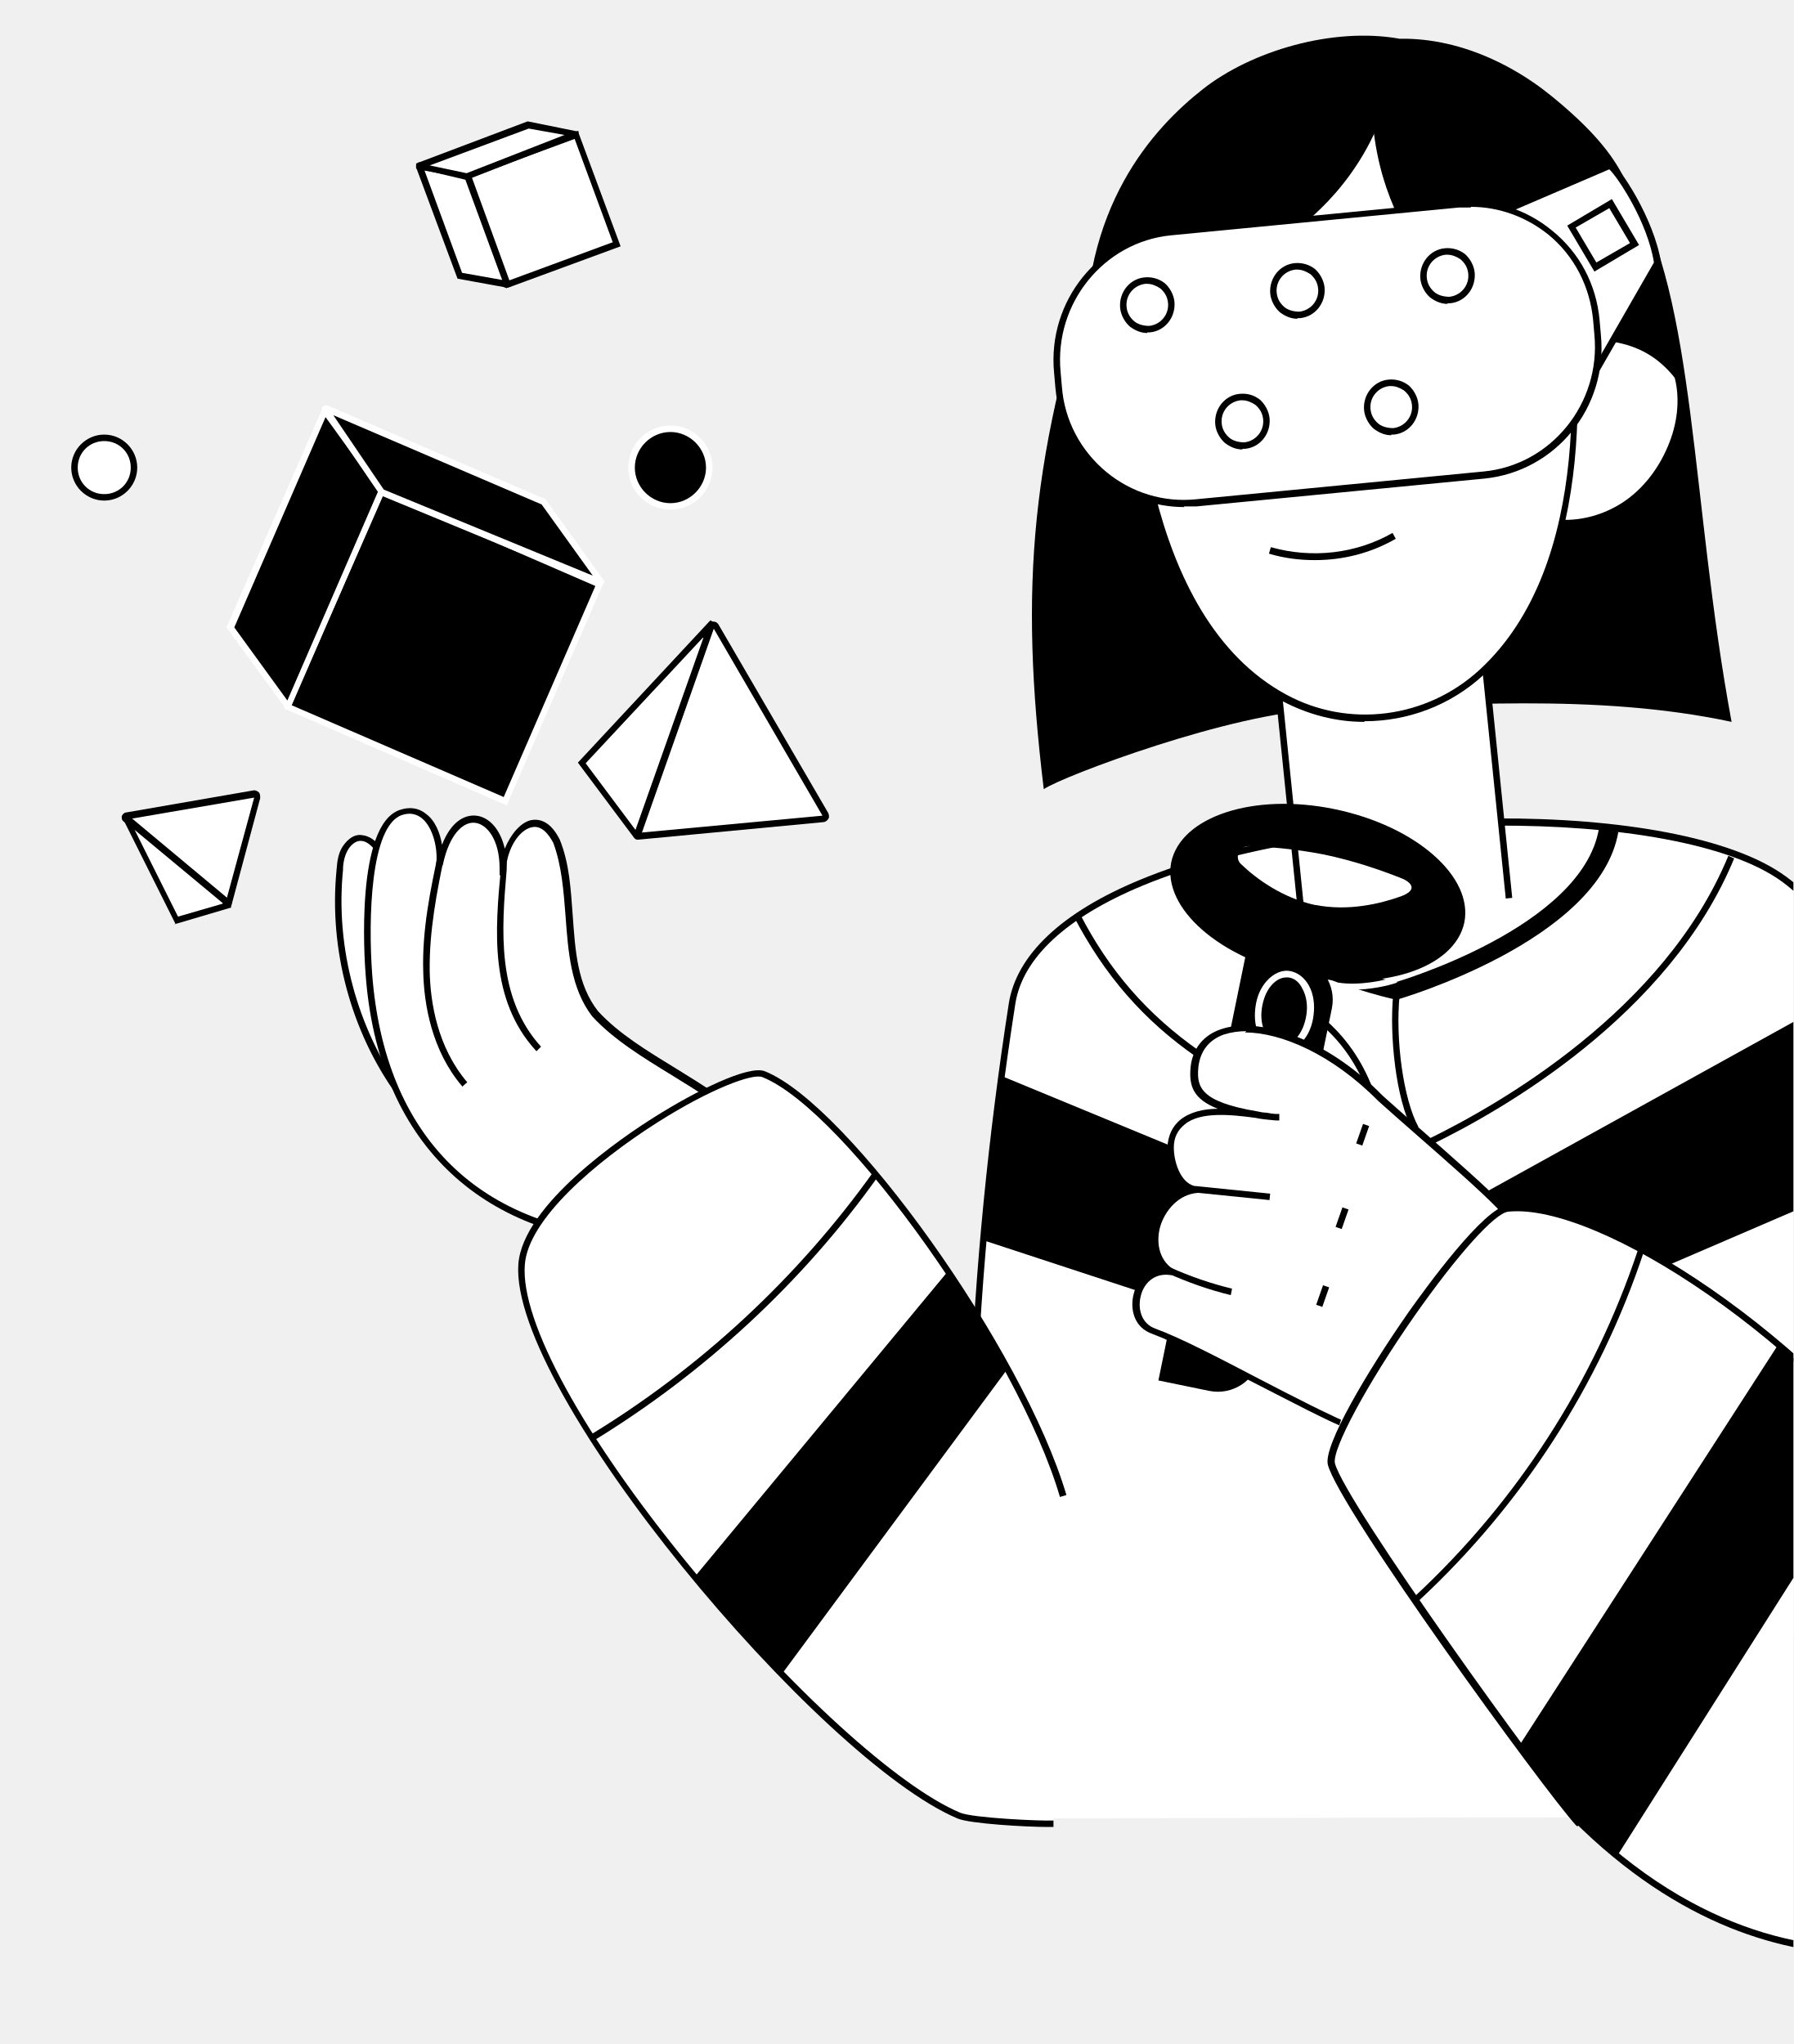
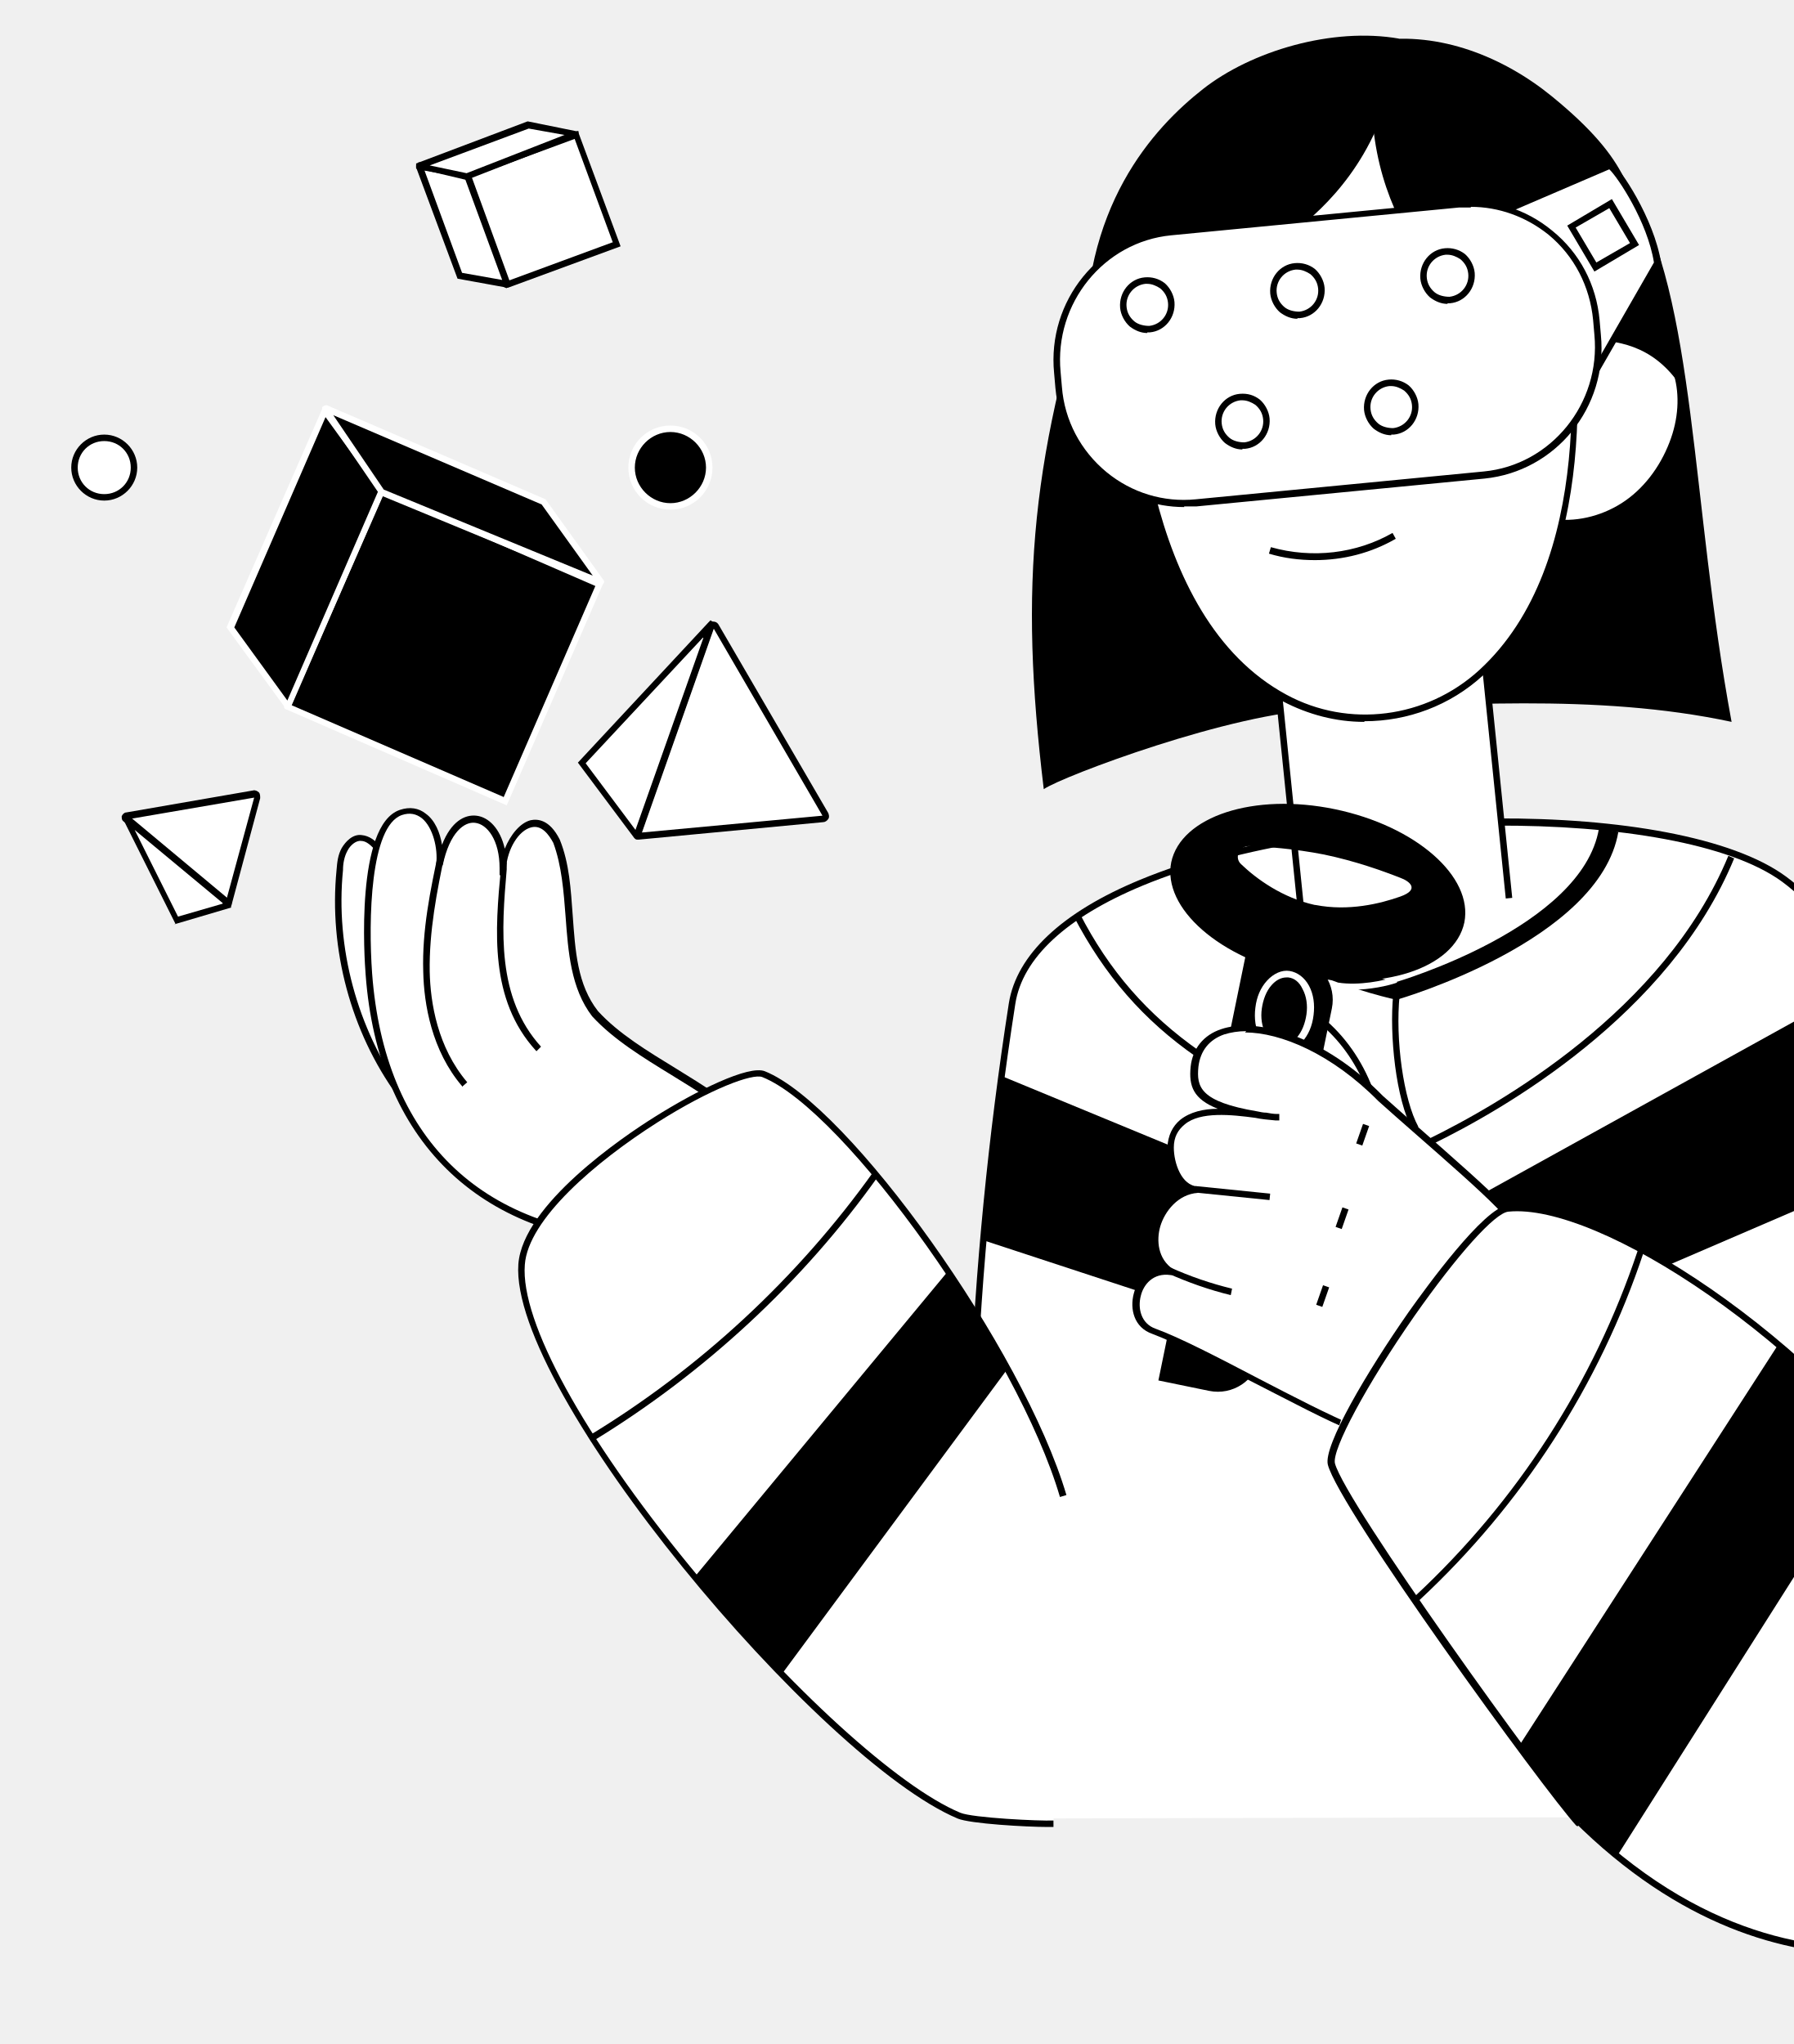
<svg xmlns="http://www.w3.org/2000/svg" width="665" height="758" viewBox="0 0 665 758" fill="none">
-   <g clip-path="url(#clip0_2986_150)">
+   <g clipPath="url(#clip0_2986_150)">
    <path d="M145.903 329.362C146.383 326.724 141.824 311.607 134.145 310.889C131.507 310.648 129.107 312.807 127.907 314.965C126.707 317.365 126.228 320.006 125.99 322.644C123.111 351.679 131.266 381.91 148.3 405.665L145.903 329.362Z" fill="white" />
    <path d="M147.342 406.385L149.262 404.944C132.466 381.43 124.307 351.437 127.187 322.644C127.187 320.244 127.669 317.606 128.866 315.448C129.828 313.527 131.986 311.607 133.907 311.848C135.824 311.848 137.745 313.527 139.666 315.927C143.262 320.727 144.942 327.682 144.704 329.123L147.103 329.603C147.583 327.444 145.424 319.765 141.583 314.727C139.424 311.607 136.786 309.927 134.145 309.689C130.786 309.21 128.148 312.089 126.707 314.486C125.269 317.127 125.028 319.765 124.79 322.644C121.91 351.917 130.066 382.63 147.342 406.385Z" fill="black" />
    <path d="M237.555 460.13C180.931 457.733 141.583 425.34 136.786 361.037C135.107 340.161 136.066 305.13 148.783 301.051C159.579 297.451 163.897 311.848 162.938 320.486C168.217 294.093 187.649 301.051 186.452 324.086C185.731 310.889 198.448 296.251 206.124 311.607C214.042 332.244 206.845 358.158 220.521 375.672C242.355 399.426 286.742 408.064 292.5 444.775C271.145 454.133 250.752 460.371 237.314 459.892L237.555 460.13Z" fill="white" />
    <path d="M239.476 461.33C251.952 461.33 269.945 456.292 293.218 446.216L294.179 445.733V444.775C290.341 420.54 270.186 408.303 250.752 396.306C240.193 389.83 229.397 383.351 221.721 374.951C214.042 365.113 213.324 352.637 212.362 339.441C211.645 329.844 211.162 320.244 207.566 311.368C203.724 303.689 199.166 303.689 196.769 304.169C192.928 305.13 189.331 309.448 187.169 314.727C185.49 307.289 181.172 302.969 176.614 302.489C172.296 302.01 167.255 304.651 163.897 313.289C163.179 308.727 161.259 304.169 157.9 301.769C155.259 299.61 151.9 299.131 148.303 300.331C131.748 305.848 135.107 355.758 135.586 361.516C140.145 422.699 177.334 459.171 237.314 461.571C238.035 461.571 238.755 461.571 239.235 461.571L239.476 461.33ZM291.3 444.295C268.028 454.371 249.311 459.412 237.555 458.933C177.814 456.533 142.545 421.74 137.986 361.037C136.545 341.12 137.266 306.33 149.021 302.251C151.9 301.289 154.3 301.769 156.459 303.451C160.538 306.81 162.459 314.727 161.738 320.486L164.138 320.965C166.776 308.489 172.293 304.651 176.135 305.13C180.693 305.61 185.252 311.607 185.252 321.924C185.252 322.886 185.252 323.606 185.252 324.565H187.652C187.652 323.606 187.652 322.886 187.652 321.924C188.131 314.968 192.21 308.01 197.007 306.81C200.848 305.848 203.486 309.448 205.166 312.568C208.283 320.965 209.004 330.562 209.724 339.92C210.683 352.878 211.645 366.554 219.562 376.872C227.479 385.509 238.514 392.227 249.073 398.706C267.786 410.223 287.221 421.981 291.059 444.536L291.3 444.295Z" fill="black" />
    <path d="M171.335 403.026L173.255 401.347C162.217 388.389 159.579 371.833 159.338 360.316C159.1 345.44 161.979 330.562 165.097 315.927L162.697 315.448C159.579 330.082 156.459 344.958 156.938 360.316C157.179 372.313 160.059 389.589 171.335 402.785V403.026ZM198.928 389.83L200.607 388.147C184.052 369.913 185.972 344.72 187.89 322.406V319.765H185.731V322.165C183.572 344.958 181.414 370.633 198.686 389.589L198.928 389.83Z" fill="black" />
    <path d="M228.438 90.383L213.562 49.833L173.014 64.709L187.649 105.259L228.2 90.383H228.438Z" fill="white" />
    <path d="M187.89 106.698H188.369L230.117 91.342L214.283 48.633L171.576 64.469L186.931 106.458L187.89 106.938V106.698ZM227 89.903L188.61 104.059L174.693 65.669L213.083 51.512L227.238 89.903H227Z" fill="black" />
    <path d="M187.89 105.259L173.255 65.189L155.738 62.07L170.617 102.62L187.89 105.739C187.89 105.739 188.131 105.739 187.89 105.499V105.259Z" fill="white" />
    <path d="M188.131 106.699L188.849 105.979C189.09 105.499 189.331 105.019 189.09 104.539L174.214 63.749H173.493L155.259 60.15L154.3 61.35V62.07L169.655 103.34L188.131 106.699ZM172.296 65.909L186.211 103.82L171.335 101.18L157.421 63.269L172.296 65.909Z" fill="black" />
    <path d="M213.321 49.353L195.807 45.994L155.259 61.11L173.014 64.949L213.321 49.353Z" fill="white" />
    <path d="M173.255 66.628L214.521 50.553V48.633H213.562L195.807 45.034H195.569L154.3 60.63V62.55H155.259L173.493 66.868L173.255 66.628ZM209.245 50.072L173.014 64.229L159.338 61.35L196.048 47.673L209.483 50.072H209.245ZM248.593 187.798C240.642 187.798 234.197 181.353 234.197 173.402C234.197 165.451 240.642 159.005 248.593 159.005C256.544 159.005 262.99 165.451 262.99 173.402C262.99 181.353 256.544 187.798 248.593 187.798Z" fill="black" />
    <path d="M248.593 188.998C257.231 188.998 264.187 182.04 264.187 173.402C264.187 164.764 257.231 157.806 248.593 157.806C239.955 157.806 232.997 164.764 232.997 173.402C232.997 182.04 239.955 188.998 248.593 188.998ZM248.593 160.206C255.79 160.206 261.79 166.204 261.79 173.402C261.79 180.6 255.79 186.599 248.593 186.599C241.393 186.599 235.397 180.6 235.397 173.402C235.397 166.204 241.393 160.206 248.593 160.206ZM38.655 184.439C32.558 184.439 27.617 179.498 27.617 173.402C27.617 167.306 32.558 162.365 38.655 162.365C44.749 162.365 49.69 167.306 49.69 173.402C49.69 179.498 44.749 184.439 38.655 184.439Z" fill="white" />
    <path d="M38.655 185.639C45.373 185.639 50.89 180.12 50.89 173.402C50.89 166.684 45.373 161.165 38.655 161.165C31.935 161.165 26.417 166.684 26.417 173.402C26.417 180.12 31.935 185.639 38.655 185.639ZM38.655 163.564C44.172 163.564 48.49 167.883 48.49 173.402C48.49 178.92 44.172 183.24 38.655 183.24C33.135 183.24 28.817 178.92 28.817 173.402C28.817 167.883 33.135 163.564 38.655 163.564ZM187.411 296.972L222.441 216.352L141.824 181.32L106.793 261.462C106.793 261.462 106.793 261.7 106.793 261.941L187.411 296.972Z" fill="black" />
    <path d="M106.314 263.141L187.89 298.651L223.879 215.872L141.104 179.881L105.355 261.7V262.42C105.593 262.9 106.073 263.141 106.314 263.141ZM186.69 295.531L107.993 261.462L142.304 183.24L220.762 217.311L186.69 295.772V295.531Z" fill="white" />
    <path d="M107.035 261.7L141.583 182.04C141.583 182.04 141.583 181.8 141.583 181.56L120.469 152.287L85.441 232.907L106.314 261.7C106.314 261.941 106.793 261.7 107.035 261.7Z" fill="black" />
    <path d="M106.073 262.9C106.314 262.9 106.555 262.9 106.793 262.9C107.273 262.9 107.755 262.42 107.993 261.941L142.545 182.28C142.545 181.8 142.545 181.08 142.545 180.6L120.949 150.847H119.51V151.567L84 232.669L105.355 261.941C105.355 261.941 105.835 262.42 106.073 262.42V262.9ZM140.383 181.8L106.555 259.779L86.879 232.669L120.71 154.686L140.383 181.8Z" fill="white" />
    <path d="M222.679 215.392L201.566 185.879L120.948 151.328C120.948 151.328 120.469 151.327 120.71 151.567L141.583 182.04L222.679 215.392C222.679 215.392 223.159 215.392 222.921 215.152L222.679 215.392Z" fill="black" />
    <path d="M140.624 183.479L221.959 217.072C222.441 217.31 223.159 217.072 223.638 216.59C224.121 216.111 224.121 215.391 223.638 214.912L202.286 185.159L121.431 150.368C120.948 150.128 120.231 150.368 119.748 150.848C119.269 151.327 119.269 152.047 119.748 152.527L140.862 183.479H140.624ZM219.8 213.472L142.303 181.56L123.589 153.967L200.845 187.078L219.8 213.472Z" fill="white" />
    <path d="M408.866 88.223C381.993 168.123 377.914 217.072 387.031 292.651C393.99 287.855 457.093 264.1 490.203 263.141C537.228 261.7 591.693 256.903 642.078 267.7C611.847 105.019 649.995 -36.546 408.866 88.463V88.223Z" fill="black" />
    <path d="M584.014 674.159C671.109 761.255 756.284 708.711 765.161 700.073C843.139 622.091 721.254 369.913 661.512 326.003C607.527 286.413 386.073 302.489 375.276 372.072C359.441 474.047 356.321 570.984 363.038 674.397L584.254 673.918L584.014 674.159Z" fill="white" />
    <path d="M691.264 724.787C695.822 724.787 699.901 724.787 703.979 724.066C736.61 720.707 760.843 705.832 765.882 700.79C785.796 680.877 794.194 648.963 790.835 605.777C782.677 498.522 705.899 356.958 662.232 325.044C622.403 295.772 494.759 296.493 422.783 326.244C393.749 338.241 376.955 354.078 374.076 372.072C358.721 470.93 354.883 567.146 361.838 674.639H364.238C357.279 566.905 361.121 470.929 376.476 372.313C379.114 355.278 395.431 340.161 423.741 328.403C493.8 299.372 622.163 298.651 660.792 326.965C703.259 358.158 780.517 501.402 788.435 606.015C791.794 648.484 783.636 679.918 764.202 699.111C744.768 718.307 738.529 718.307 703.74 721.666C674.468 724.545 630.081 718.549 584.734 673.198L583.055 674.877C622.883 714.708 662.232 724.787 691.264 724.787Z" fill="black" />
    <path d="M694.382 362.716L518.752 459.892L371.197 398.947L364.479 459.892L520.914 511.24L729.892 421.261L694.382 362.716Z" fill="black" />
    <path d="M550.101 232.965L560.235 332.745L483.373 340.552L473.239 240.772L550.101 232.965Z" fill="white" />
    <path d="M481.565 341.12L483.962 340.882L473.886 242.265L548.266 234.586L558.342 333.203L560.741 332.962L550.424 231.948L471.248 240.107L481.565 341.12Z" fill="black" />
    <path d="M581.376 126.853C586.654 119.895 596.731 117.495 604.889 120.375C613.046 123.254 619.284 130.692 621.684 139.09C624.083 147.488 623.123 156.606 620.004 164.764C616.405 174.121 610.167 182.519 601.77 187.798C593.372 193.317 582.815 195.476 573.218 193.557C583.055 172.922 586.414 149.408 581.376 126.853Z" fill="white" />
    <path d="M580.415 195.236C588.093 195.236 596.011 192.837 602.728 188.518C611.126 183.239 617.844 174.842 621.443 164.764C624.802 155.646 625.522 146.289 623.122 138.37C620.483 129.253 613.765 121.815 605.607 118.935C596.49 115.816 586.174 118.695 580.655 125.894V126.853C585.214 148.208 582.335 171.482 572.258 192.837L571.538 194.277H572.978C575.377 194.996 577.776 195.236 580.176 195.236H580.415ZM597.93 120.135C600.329 120.135 602.489 120.615 604.648 121.335C612.086 123.974 618.324 130.692 620.723 139.09C622.883 146.528 622.403 155.406 619.044 164.044C615.445 173.402 609.207 181.56 601.289 186.598C593.372 191.637 583.775 193.797 574.897 192.357C584.495 171.242 587.374 147.968 582.575 126.853C586.174 122.534 591.692 120.135 597.691 120.135H597.93Z" fill="black" />
    <path d="M579.696 97.821C587.374 145.089 588.094 213.712 548.986 249.462C528.831 267.7 500.038 271.779 476.045 258.821C425.662 231.707 417.745 152.527 418.462 103.099C418.462 92.782 421.342 82.705 426.38 73.827C466.21 4.244 561.701 12.162 579.456 97.821H579.696Z" fill="white" />
    <path d="M506.038 267.458C521.873 267.458 537.707 261.7 549.945 250.424C593.852 210.353 586.174 130.212 580.896 97.821C572.738 58.71 547.786 32.317 513.714 26.798C479.407 21.28 444.855 39.515 425.662 73.347C420.621 82.225 417.742 92.542 417.503 103.1C416.545 149.648 423.021 231.707 475.566 260.02C485.162 265.058 495.48 267.7 505.797 267.7L506.038 267.458ZM578.736 98.061C584.014 130.213 591.453 209.153 548.504 248.503C528.831 266.5 500.038 270.099 477.007 257.62C423.741 228.828 419.424 139.81 420.142 102.86C420.142 92.782 423.021 82.704 428.059 74.307C446.776 41.435 480.365 23.679 513.714 28.958C546.586 34.236 571.058 59.91 578.976 98.061H578.736Z" fill="black" />
    <path d="M487.562 173.402L488.521 171.242C484.445 169.563 480.604 167.164 477.486 164.044C487.803 155.886 494.521 143.17 495.238 129.973C495.959 116.296 490.442 102.619 480.366 93.262L478.686 94.942C488.283 103.819 493.559 116.776 492.841 129.733C492.121 142.69 485.404 155.166 475.086 162.845L473.886 163.564L474.845 164.524C478.445 168.363 483.004 171.242 487.803 173.402H487.562ZM518.514 14.561C515.876 49.593 497.879 70.707 484.683 81.984C465.969 97.82 424.941 132.852 402.628 132.852C400.228 76.706 428.059 47.193 446.055 33.036C464.049 18.88 494.041 10.002 518.752 14.321L518.514 14.561ZM487.562 207.714C498.121 207.714 508.438 205.074 517.555 199.795L516.355 197.636C502.917 205.314 486.604 207.234 471.248 202.915L470.528 205.314C476.045 206.994 481.804 207.714 487.562 207.714ZM457.331 142.929C453.224 142.929 449.893 139.599 449.893 135.491C449.893 131.383 453.224 128.053 457.331 128.053C461.438 128.053 464.769 131.383 464.769 135.491C464.769 139.599 461.438 142.929 457.331 142.929ZM526.431 139.81C522.324 139.81 518.993 136.48 518.993 132.372C518.993 128.264 522.324 124.934 526.431 124.934C530.538 124.934 533.869 128.264 533.869 132.372C533.869 136.48 530.538 139.81 526.431 139.81ZM518.273 370.633C518.273 370.633 593.132 349.037 600.09 308.489L592.892 307.289C586.654 343.999 517.793 364.154 517.793 364.154C517.793 364.154 460.69 353.596 448.455 318.565L441.497 320.485C452.052 357.196 518.273 370.872 518.273 370.872V370.633Z" fill="black" />
    <path d="M510.596 15.041C533.869 11.682 557.383 21.04 575.377 35.676C605.368 60.15 604.888 72.387 611.606 94.701C618.324 117.016 616.165 111.257 622.403 141.97C602.488 114.137 571.778 133.812 554.262 122.055C538.186 111.257 500.038 77.426 510.355 15.041H510.596Z" fill="black" />
    <path d="M508.676 405.664C505.317 395.588 499.079 386.468 491.162 379.271C488.521 376.871 485.162 374.713 481.804 375.433C478.445 376.151 476.045 379.512 475.086 382.871C473.645 387.43 473.645 392.227 475.086 396.547C475.807 399.185 477.007 401.826 479.404 403.026C480.845 403.744 482.762 403.985 484.442 403.985C492.121 404.226 499.559 404.706 508.676 405.664Z" fill="white" />
    <path d="M510.355 407.106L509.635 405.423C506.038 395.106 500.038 385.751 491.88 378.551C489.483 376.392 485.642 373.513 481.565 374.472C476.766 375.433 474.607 380.71 473.886 382.871C472.448 387.43 472.448 392.709 473.886 397.268C474.845 400.865 476.524 403.265 478.924 404.465C480.845 405.426 482.762 405.423 484.442 405.423C491.88 405.665 499.559 406.144 508.435 407.106H510.355ZM483.245 376.633C485.404 376.633 487.803 377.83 490.442 380.471C497.879 386.951 503.397 395.347 506.997 404.706C498.838 403.744 491.641 403.506 484.683 403.265C483.004 403.265 481.324 403.265 480.124 402.544C478.445 401.585 477.007 399.668 476.286 396.789C475.086 392.468 475.086 387.909 476.286 383.589C476.766 382.151 478.445 377.592 482.045 376.872C482.283 376.872 482.765 376.872 483.004 376.872L483.245 376.633Z" fill="black" />
    <path d="M394.231 554.908C378.876 502.84 315.293 411.423 283.142 398.468C272.345 394.147 195.569 438.295 193.41 469.009C190.049 517.236 306.897 653.042 355.6 673.439C360.4 675.359 385.352 676.797 390.631 676.318L394.231 554.908Z" fill="white" />
    <path d="M388.472 677.518C389.431 677.518 390.152 677.518 390.631 677.518V675.118C385.593 675.359 360.638 674.159 356.08 672.239C333.048 662.642 292.741 625.932 255.79 580.822C216.441 532.833 192.928 490.123 194.607 469.009C195.807 452.212 220.762 430.857 243.793 416.223C263.469 403.744 279.062 397.985 282.662 399.426C313.373 411.664 377.435 501.881 393.031 555.146L395.431 554.429C379.593 500.681 314.814 409.744 283.621 397.268C277.624 394.868 258.19 404.464 242.593 414.302C231.079 421.502 193.89 446.695 192.21 468.771C188.852 516.036 303.776 652.804 355.121 674.397C359.68 676.318 380.555 677.518 388.472 677.518ZM481.385 354.787L462.583 350.927L429.537 511.929L448.339 515.789C457.035 517.575 465.533 511.972 467.319 503.273L493.852 374.001C495.638 365.305 490.036 356.808 481.34 355.022L481.385 354.787Z" fill="black" />
    <path d="M495 300.089C524.99 306.33 546.345 325.044 542.986 342.079C539.387 359.116 512.276 367.992 482.283 361.754C452.293 355.516 430.938 336.803 434.297 319.765C437.897 302.73 465.01 293.851 495 300.089ZM487.804 335.603C500.038 338.002 511.794 335.123 519.232 332.482C526.669 329.844 522.593 326.723 519.232 325.524C512.514 322.885 502.438 319.286 490.921 316.886C479.886 314.727 469.807 314.006 463.09 313.768C459.49 313.768 457.573 318.086 460.211 320.486C465.969 326.003 475.566 332.961 487.562 335.603H487.804Z" fill="black" />
    <path d="M475.328 390.068C477.966 390.068 480.604 388.868 482.762 386.468C485.162 383.83 486.603 380.471 487.083 376.392C487.562 372.554 487.083 368.713 485.404 365.595C483.724 362.475 481.083 360.554 478.207 360.075C475.328 359.596 472.207 361.037 469.807 363.675C467.407 366.313 465.969 369.672 465.49 373.751C465.01 377.592 465.49 381.43 467.169 384.551C468.848 387.668 471.486 389.589 474.366 390.068C474.607 390.068 475.086 390.068 475.328 390.068ZM477.007 362.475C477.007 362.475 477.486 362.475 477.724 362.475C479.886 362.716 481.804 364.154 483.004 366.795C484.445 369.434 484.924 372.792 484.442 376.151C483.962 379.51 482.762 382.63 480.845 384.789C478.924 386.95 476.766 387.909 474.607 387.668C472.448 387.43 470.528 385.989 469.328 383.351C467.89 380.709 467.407 377.351 467.89 373.992C468.369 370.633 469.569 367.513 471.486 365.354C473.166 363.434 475.086 362.475 477.007 362.475Z" fill="white" />
    <path d="M512.035 407.344C482.045 376.63 445.097 373.992 442.935 395.827C440.776 417.661 444.135 411.182 474.607 414.782C462.849 413.582 435.497 406.385 434.297 425.82C434.297 432.057 437.176 440.937 444.376 441.416C429.98 442.137 422.542 463.492 434.538 471.888C421.103 469.729 416.783 489.643 428.3 493.964C444.614 499.96 482.524 521.795 502.197 529.953C506.038 529.953 517.793 528.995 519.473 525.636C564.82 447.654 599.37 484.364 511.797 407.344H512.035Z" fill="white" />
    <path d="M501.959 531.153H502.197C502.197 531.153 518.035 530.915 520.673 526.354C534.349 502.84 547.066 489.643 555.462 481.005C562.9 473.329 567.459 468.768 567.219 462.771C566.979 453.892 555.462 444.054 525.231 417.423C521.393 414.061 517.314 410.464 512.755 406.385C490.921 384.071 465.969 377.113 452.773 381.671C446.294 383.83 442.214 388.868 441.497 395.588C440.776 402.785 442.456 407.585 451.573 411.185C446.294 411.185 441.256 412.382 437.656 415.261C434.776 417.661 433.097 421.02 432.859 425.578C432.859 430.619 434.779 437.816 439.338 440.937C433.338 443.095 429.259 448.613 427.58 454.133C425.9 460.371 427.1 466.13 430.7 470.209C425.18 470.688 421.583 475.009 420.383 479.806C418.942 485.326 420.383 492.285 427.341 494.681C435.738 497.802 450.614 505.481 465.249 512.919C478.445 519.636 491.88 526.836 501.479 530.674L501.959 531.153ZM461.649 382.871C474.845 382.871 493.8 390.789 511.076 408.303C515.635 412.382 519.714 415.982 523.552 419.34C552.583 444.775 564.58 455.333 564.82 463.009C564.82 467.809 560.742 472.129 553.783 479.326C545.145 488.205 532.19 501.402 518.514 525.157C517.314 527.315 508.197 528.754 502.438 528.754C493.08 524.916 479.645 517.957 466.69 511.24C451.573 503.319 437.176 495.881 428.538 492.764C423.021 490.843 421.821 485.085 423.021 480.526C423.98 476.447 427.58 471.888 434.059 472.847H435.018L435.738 471.168L435.018 470.688C429.259 466.85 428.78 459.892 430.218 454.854C431.9 449.095 436.938 442.854 444.135 442.375V439.975C438.138 439.737 435.259 431.337 435.259 425.578C435.259 421.74 436.697 419.102 439.338 416.94C445.094 412.144 456.611 413.344 465.49 414.544C467.649 415.023 470.287 415.261 472.928 415.502C473.407 415.502 473.886 415.502 474.366 415.502V413.102C474.366 413.102 473.645 413.102 473.407 413.102C472.207 413.102 470.766 412.864 469.566 412.623C468.369 412.623 467.407 412.382 466.207 412.144C444.855 408.544 443.655 403.026 444.376 395.588C445.094 389.589 448.452 385.509 453.973 383.589C456.373 382.871 459.011 382.392 462.131 382.392L461.649 382.871Z" fill="black" />
    <path d="M443.292 439.837L470.983 442.65L470.741 445.037L443.051 442.225L443.292 439.837ZM456.372 480.285L456.852 477.888C448.935 475.968 441.255 473.329 433.817 469.968L432.859 472.129C440.297 475.488 448.455 478.367 456.372 480.285ZM505.418 416.788L507.681 417.582L505.143 424.827L502.878 424.033L505.418 416.788ZM497.779 447.743L500.044 448.533L497.507 455.782L495.241 454.988L497.779 447.743ZM490.588 476.615L492.854 477.409L490.313 484.657L488.051 483.863L490.588 476.615Z" fill="black" />
    <path d="M717.656 561.625C673.029 496.602 593.612 444.774 559.542 448.133C525.473 451.492 491.162 531.394 494.042 542.912C497.88 558.026 572.498 661.68 585.934 676.318L717.656 561.625Z" fill="white" />
    <path d="M584.974 677.277L586.653 675.597C573.457 660.963 498.838 557.308 495 542.671C493.8 537.633 506.759 513.398 524.511 487.964C540.348 465.409 554.262 449.813 559.3 449.333C592.652 445.975 671.828 497.561 716.455 562.346L718.374 560.905C673.268 495.402 593.132 443.575 559.062 446.933C550.183 447.895 528.831 477.406 522.352 486.526C506.756 508.84 490.683 536.191 492.362 543.15C496.438 559.226 572.258 663.601 584.494 677.039L584.974 677.277Z" fill="black" />
    <path d="M526.431 593.298C564.34 558.026 593.132 513.639 609.447 464.45L607.288 463.73C590.973 512.678 562.421 556.829 524.752 591.86L526.19 593.539L526.431 593.298ZM219.321 534.753C260.828 509.56 297.779 475.488 325.849 435.898L323.931 434.457C295.859 473.809 259.39 507.64 218.121 532.594L219.321 534.753ZM530.99 424.381C556.662 411.902 619.044 376.63 643.037 318.327L640.878 317.365C617.125 374.951 555.462 409.744 530.031 422.22L530.99 424.381ZM443.414 391.747L444.855 389.83C425.659 376.392 411.266 360.075 400.228 338.482L398.069 339.682C409.586 361.754 423.98 378.313 443.655 391.988L443.414 391.747ZM523.793 419.102L525.952 417.902C520.431 407.823 517.314 385.509 518.993 368.954H516.593C515.155 383.83 517.555 407.585 523.793 419.102Z" fill="black" />
    <path d="M571.778 154.927L550.904 85.344C550.183 82.945 550.904 81.025 552.104 80.545L596.73 61.35C599.37 63.029 611.846 81.265 614.485 97.341L578.976 159.246C577.296 161.885 572.977 159.246 571.538 154.927H571.778Z" fill="white" />
    <path d="M577.297 161.645C578.496 161.645 579.696 160.925 580.176 159.966L615.925 97.821V97.341C613.285 81.025 600.81 62.309 597.69 60.39H597.21L551.865 79.585C549.945 80.305 548.986 82.945 549.945 85.824L570.818 155.407C571.778 158.526 574.417 161.165 576.816 161.645C576.816 161.645 577.057 161.645 577.297 161.645ZM613.286 97.341L578.016 158.766C578.016 159.246 577.536 159.246 577.056 159.246C575.617 159.246 573.698 157.326 572.978 154.687L552.104 85.104C551.624 83.424 551.865 81.985 552.583 81.745L596.731 62.789C599.849 65.669 610.887 82.225 613.286 97.341Z" fill="black" />
    <path d="M392.552 143.65L392.069 138.131C389.672 111.977 408.386 88.703 434.297 86.304L541.066 75.986C566.74 73.587 589.533 92.782 592.173 118.936L592.652 124.454C595.052 150.608 576.337 173.882 550.424 176.281L443.655 186.599C417.983 188.998 395.19 169.803 392.552 143.65Z" fill="white" />
    <path d="M439.097 187.799C440.538 187.799 442.217 187.799 443.655 187.799L550.424 177.481C576.816 174.842 596.251 151.087 593.612 124.214L593.132 118.696C591.932 105.499 585.694 93.742 575.617 85.584C565.78 77.426 553.304 73.587 540.828 74.787L434.059 85.104C407.666 87.743 388.231 111.497 390.869 138.371L391.352 143.89C392.552 157.086 398.79 168.843 408.866 177.001C417.504 184.199 428.059 188.039 439.097 188.039V187.799ZM545.386 76.706C555.704 76.706 565.78 80.305 574.178 87.023C583.775 94.942 589.533 106.219 590.733 118.696L591.212 124.214C593.612 149.648 575.137 172.442 550.183 174.842L443.417 185.159C431.421 186.359 419.662 182.76 410.307 175.082C400.707 167.164 394.71 155.886 393.752 143.41L393.269 137.891C390.869 112.457 409.345 89.663 434.297 87.263L541.066 76.946C542.507 76.946 543.945 76.946 545.386 76.946V76.706Z" fill="black" />
    <path d="M425.421 123.255C425.662 123.255 426.141 123.255 426.38 123.255C431.9 122.775 435.976 117.736 435.497 111.977C435.259 109.338 433.818 106.698 431.9 105.019C429.738 103.339 427.1 102.62 424.462 102.86C418.942 103.339 414.862 108.378 415.345 114.137C415.583 116.776 417.024 119.415 418.942 121.095C420.862 122.535 423.021 123.495 425.421 123.495V123.255ZM425.421 105.259C427.1 105.259 428.78 105.979 430.221 106.938C431.9 108.378 432.859 110.058 433.097 112.217C433.579 116.536 430.459 120.375 426.141 120.855C424.221 120.855 422.062 120.375 420.621 119.176C418.942 117.736 417.983 116.056 417.742 113.897C417.262 109.578 420.383 105.739 424.7 105.259C424.942 105.259 425.18 105.259 425.421 105.259ZM481.083 117.976C481.324 117.976 481.804 117.976 482.045 117.976C487.562 117.496 491.642 112.457 491.162 106.699C490.921 104.059 489.483 101.42 487.562 99.741C485.404 98.061 482.762 97.341 480.124 97.581C474.607 98.061 470.528 103.1 471.007 108.858C471.248 111.497 472.686 114.137 474.607 115.816C476.524 117.256 478.686 118.216 481.083 118.216V117.976ZM481.083 99.98C482.762 99.98 484.442 100.7 485.883 101.66C487.562 103.1 488.521 104.779 488.762 106.939C489.242 111.258 486.124 115.097 481.804 115.576C479.883 115.576 477.724 115.097 476.286 113.897C474.607 112.457 473.645 110.778 473.407 108.618C472.928 104.299 476.045 100.46 480.366 99.98C480.604 99.98 480.845 99.98 481.083 99.98ZM536.748 112.457C536.987 112.457 537.469 112.457 537.707 112.457C543.228 111.977 547.304 106.938 546.824 101.18C546.583 98.541 545.145 95.901 543.225 94.222C541.066 92.542 538.428 91.822 535.79 92.062C530.269 92.542 526.19 97.581 526.669 103.34C526.911 105.979 528.352 108.618 530.269 110.298C532.19 111.737 534.349 112.697 536.748 112.697V112.457ZM536.748 94.462C538.428 94.462 540.107 95.182 541.545 96.141C543.225 97.581 544.186 99.26 544.425 101.42C544.904 105.739 541.786 109.578 537.469 110.058C535.548 110.058 533.39 109.578 531.949 108.378C530.269 106.938 529.311 105.259 529.069 103.1C528.59 98.781 531.71 94.942 536.028 94.462C536.269 94.462 536.507 94.462 536.748 94.462ZM460.69 166.444C460.931 166.444 461.411 166.444 461.649 166.444C467.169 165.964 471.248 160.925 470.766 155.167C470.528 152.527 469.087 149.888 467.169 148.208C465.01 146.529 462.61 145.809 459.731 146.049C454.214 146.529 450.135 151.568 450.614 157.326C450.852 159.966 452.293 162.605 454.214 164.284C456.131 165.724 458.29 166.684 460.69 166.684V166.444ZM460.69 148.448C462.369 148.448 464.049 149.168 465.49 150.128C467.169 151.568 468.128 153.247 468.369 155.406C468.848 159.725 465.728 163.565 461.411 164.045C459.49 164.045 457.331 163.565 455.893 162.365C454.211 160.925 453.252 159.246 453.014 157.086C452.531 152.767 455.652 148.928 459.969 148.448C460.211 148.448 460.452 148.448 460.69 148.448ZM515.873 161.165C516.114 161.165 516.593 161.165 516.835 161.165C522.352 160.685 526.431 155.646 525.952 149.888C525.711 147.249 524.273 144.609 522.352 142.93C520.193 141.25 517.555 140.53 514.914 140.77C509.397 141.25 505.317 146.289 505.797 152.048C506.038 154.687 507.476 157.326 509.397 159.006C511.314 160.445 513.476 161.405 515.873 161.405V161.165ZM515.873 143.17C517.552 143.17 519.235 143.89 520.673 144.849C522.352 146.289 523.311 147.969 523.552 150.128C524.031 154.447 520.914 158.286 516.593 158.766C514.676 158.766 512.514 158.286 511.076 157.086C509.397 155.646 508.438 153.967 508.197 151.808C507.717 147.489 510.835 143.65 515.155 143.17C515.393 143.17 515.635 143.17 515.873 143.17ZM696.781 534.991L599.61 688.315C599.61 688.315 588.093 678.718 584.014 674.159C578.975 668.401 563.381 647.284 563.381 647.284L659.592 498.281L697.021 534.991H696.781ZM373.597 507.64L289.859 620.891L257.469 584.901L351.521 471.409L373.597 507.64Z" fill="black" />
    <path d="M265.148 231.707L305.935 301.772C306.414 302.489 305.935 303.451 304.976 303.451L236.597 309.927C236.597 309.927 236.117 309.927 236.355 309.448L263.707 231.707C263.707 230.989 264.669 230.989 265.148 231.707Z" fill="white" />
    <path d="M236.835 311.368L305.217 304.889C305.935 304.889 306.655 304.41 307.135 303.689C307.614 302.972 307.376 302.251 307.135 301.53L266.348 231.469C265.869 230.748 265.148 230.507 264.428 230.507C263.707 230.507 262.99 230.989 262.748 231.707L235.397 309.448C235.397 309.927 235.397 310.409 235.397 310.889C235.638 311.368 236.117 311.368 236.597 311.368H236.835ZM264.669 233.148L304.976 302.489L238.035 308.73L264.669 233.148Z" fill="black" />
    <path d="M263.948 231.707L236.597 309.689C236.597 309.927 236.117 309.927 236.117 309.689L216.203 282.814L264.19 231.469L263.948 231.707Z" fill="white" />
    <path d="M236.117 311.127C236.597 311.127 237.076 310.648 237.317 310.168L265.148 231.228L263.469 230.028L262.749 230.748L214.283 282.814L234.917 310.41C235.156 310.889 235.635 311.127 236.117 311.127ZM260.828 236.507L235.635 307.768L217.162 283.055L260.59 236.507H260.828Z" fill="black" />
    <path d="M47.052 302.489L94.076 294.334C94.797 294.334 95.517 294.813 95.276 295.772L84.721 335.123C84.721 335.123 84.48 335.361 84.241 335.123L46.572 303.93C46.093 303.451 46.331 302.73 47.052 302.489Z" fill="white" />
    <path d="M84.48 336.323C84.48 336.323 84.721 336.323 84.959 336.323C85.441 336.323 85.921 335.841 85.921 335.361L96.476 296.013C96.476 295.292 96.476 294.331 95.997 293.851C95.517 293.372 94.559 292.893 93.838 293.134L46.811 301.289C46.093 301.289 45.373 302.01 45.131 302.73C45.131 303.451 45.131 304.169 45.852 304.651L83.521 335.841C83.762 335.841 84.241 336.082 84.48 336.082V336.323ZM94.317 295.531L84 333.441L48.252 303.689L94.317 295.772V295.531Z" fill="black" />
    <path d="M46.09 303.21L84.48 335.123C84.48 335.123 84.48 335.362 84.48 335.603L65.045 341.361L46.09 303.451V303.21Z" fill="white" />
    <path d="M64.566 342.799L85.68 336.561V335.603C86.159 335.123 85.68 334.641 85.68 334.162L46.572 301.531L45.131 302.73L45.611 303.689L65.045 342.561L64.566 342.799ZM82.562 335.123L66.007 339.92L49.931 307.768L82.562 334.882V335.123ZM517.555 363.196C513.476 364.634 503.638 366.796 495.959 365.354L517.555 363.196Z" fill="black" />
    <path d="M501.479 367.034C507.955 367.034 514.676 365.595 518.035 364.396L517.314 362.237C513.235 363.675 503.879 365.595 496.2 364.396L495.721 366.795C497.641 367.034 499.559 367.275 501.479 367.275V367.034ZM600.856 72.342L609.597 87.243L595.112 95.742L586.37 80.841L600.856 72.342Z" fill="white" />
    <path d="M591.212 100.7L607.767 90.862L597.691 73.826L581.135 83.664L591.212 100.7ZM604.408 90.142L591.932 97.341L584.254 84.384L596.731 77.186L604.408 90.142Z" fill="black" />
  </g>
  <defs>
    <clipPath id="clip0_2986_150">
      <rect width="665" height="758" fill="white" transform="matrix(-1 0 0 1 665 0)" />
    </clipPath>
  </defs>
</svg>
